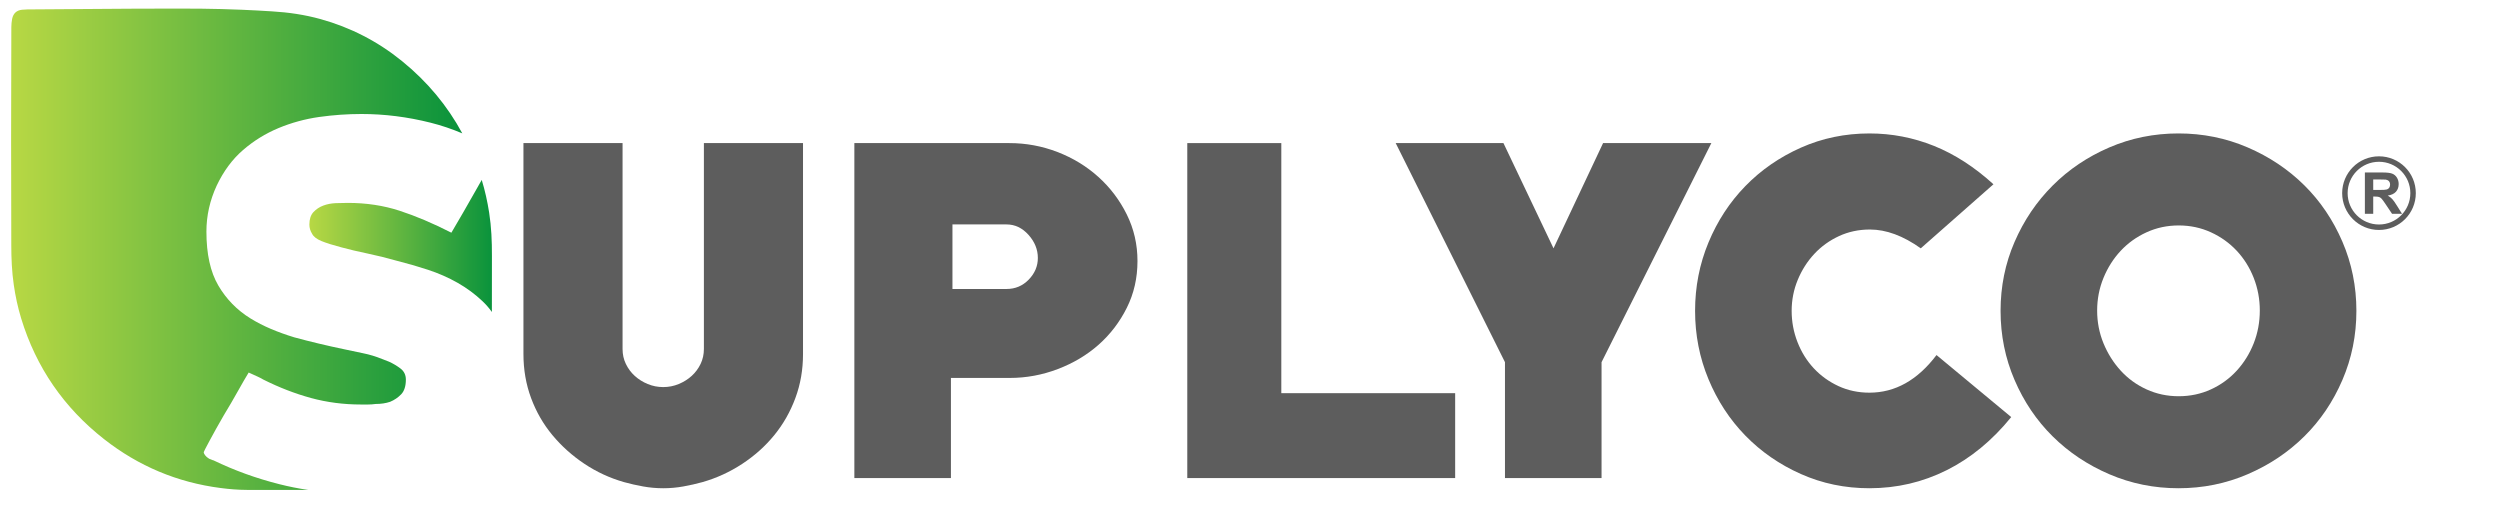
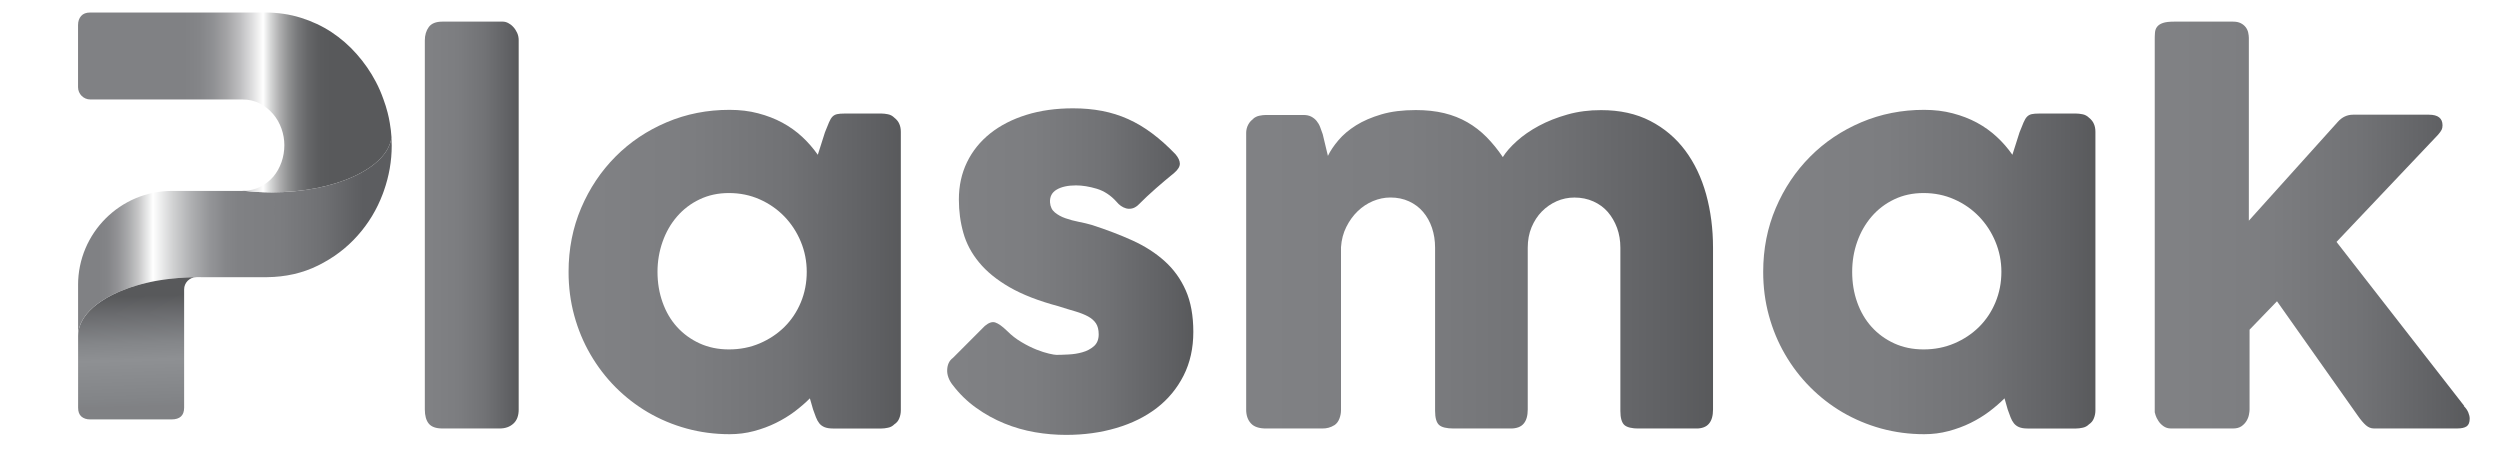
- <svg xmlns="http://www.w3.org/2000/svg" xmlns:xlink="http://www.w3.org/1999/xlink" version="1.1" id="Layer_1" x="0px" y="0px" width="583px" height="121px" viewBox="0 0 583 121" enable-background="new 0 0 583 121" xml:space="preserve">
+ <svg xmlns="http://www.w3.org/2000/svg" xmlns:xlink="http://www.w3.org/1999/xlink" version="1.1" id="Layer_1" x="0px" y="0px" width="115px" height="21px" viewBox="0 0 115 21" enable-background="new 0 0 115 21" xml:space="preserve">
  <g>
-     <g>
-       <defs>
-         <path id="SVGID_1_" d="M30.411,2.03C22.837,2.07,15.264,2.134,7.69,2.188c-0.845,0.005-1.702-0.01-2.542,0.081     C3.876,2.397,3.09,3.13,2.832,4.391C2.708,5.016,2.648,5.667,2.643,6.309C2.617,14.992,2.59,23.674,2.59,32.352     c-0.005,8.263,0.032,16.526,0.042,24.783c0.006,3.103,0.129,6.195,0.577,9.271c0.387,2.66,0.942,5.283,1.729,7.854     c3.49,11.42,9.965,20.807,19.348,28.16c8.005,6.275,17.076,10.09,27.182,11.387c2.02,0.265,4.051,0.433,6.081,0.438     c4.778,0.006,9.562,0.006,14.34,0.006c-2.264-0.324-4.514-0.771-6.755-1.342c-5.354-1.347-10.471-3.201-15.357-5.56     c-0.086,0-0.21-0.043-0.377-0.125c-0.172-0.086-0.383-0.172-0.636-0.252c-0.42-0.254-0.738-0.529-0.948-0.824     c-0.21-0.297-0.313-0.522-0.313-0.694c0-0.08,0.463-0.992,1.39-2.715c0.926-1.729,2.021-3.689,3.286-5.878     c1.18-1.938,2.273-3.813,3.286-5.629c1.013-1.809,1.854-3.264,2.525-4.356c0.927,0.42,1.622,0.738,2.085,0.947     c0.463,0.211,0.904,0.44,1.33,0.694c3.706,1.854,7.413,3.285,11.123,4.299c3.706,1.007,7.584,1.515,11.625,1.515h1.708     c0.551,0,1.115-0.039,1.708-0.123c1.267,0,2.403-0.168,3.41-0.508c1.013-0.42,1.874-1.015,2.597-1.773     c0.71-0.752,1.071-1.895,1.071-3.407c0-1.095-0.425-1.961-1.266-2.593c-0.84-0.635-1.729-1.157-2.65-1.577     c-0.593-0.252-1.142-0.464-1.647-0.636c-1.433-0.588-2.888-1.028-4.358-1.325c-1.475-0.298-2.967-0.607-4.486-0.947     c-2.02-0.42-4.003-0.863-5.94-1.33c-1.939-0.459-3.835-0.947-5.689-1.449c-1.938-0.592-3.75-1.244-5.435-1.961     c-1.687-0.715-3.285-1.535-4.8-2.467c-3.118-1.935-5.607-4.488-7.459-7.644c-1.854-3.161-2.78-7.354-2.78-12.579     c0-3.706,0.802-7.287,2.402-10.741c1.601-3.372,3.642-6.128,6.13-8.279c2.481-2.148,5.246-3.856,8.278-5.122     c3.033-1.26,6.194-2.122,9.479-2.591c3.286-0.458,6.572-0.695,9.858-0.695c5.392,0,10.763,0.679,16.115,2.026     c2.495,0.629,4.966,1.454,7.412,2.494c-3.483-6.443-8.16-12.071-14.053-16.85c-5.657-4.59-12.008-7.864-19.037-9.81     c-3.69-1.019-7.455-1.567-11.274-1.793c-2.354-0.139-4.708-0.291-7.062-0.377c-3.194-0.119-6.393-0.231-9.594-0.253     C44.677,2.006,42.563,2,40.449,2C37.102,2,33.754,2.015,30.411,2.03" />
-       </defs>
-       <clipPath id="SVGID_2_">
-         <use xlink:href="#SVGID_1_" overflow="visible" />
-       </clipPath>
-       <linearGradient id="SVGID_3_" gradientUnits="userSpaceOnUse" x1="-247.929" y1="483.113" x2="-247.024" y2="483.113" gradientTransform="matrix(116.2143 0 0 116.2143 28815.494 -56086.547)">
-         <stop offset="0" style="stop-color:#B8D844" />
-         <stop offset="1" style="stop-color:#0A933C" />
-       </linearGradient>
-       <rect x="2.584" y="2" clip-path="url(#SVGID_2_)" fill="url(#SVGID_3_)" width="105.225" height="112.25" />
-     </g>
+     <defs>
+       <path id="SVGID_1_" d="M12.486,8.849c-0.433,0-0.853-0.025-1.258-0.072c-0.029,0-0.058,0.005-0.087,0.005H7.92    c-2.389,0-4.329,1.938-4.329,4.329v2.342c0-0.093,0.008-0.186,0.028-0.274c0.003-0.023,0.009-0.046,0.016-0.068    c0.045-0.179,0.127-0.35,0.241-0.518c0.014-0.019,0.028-0.042,0.045-0.061c0.051-0.07,0.106-0.141,0.171-0.207    c0.014-0.016,0.028-0.029,0.043-0.045c0.189-0.192,0.421-0.37,0.694-0.531c0.026-0.018,0.056-0.033,0.084-0.051    c0.056-0.033,0.115-0.064,0.176-0.095c0.028-0.017,0.06-0.031,0.089-0.047c0.059-0.029,0.117-0.058,0.176-0.082    c0.007-0.005,0.012-0.007,0.018-0.009c0.052-0.024,0.108-0.049,0.164-0.071c0.114-0.048,0.232-0.093,0.353-0.135    c0.045-0.018,0.093-0.031,0.138-0.049c0.002,0,0.003,0,0.005,0c0.066-0.022,0.134-0.046,0.205-0.064    c0.019-0.008,0.038-0.013,0.058-0.018c0.063-0.018,0.125-0.037,0.19-0.053c0.079-0.021,0.157-0.042,0.239-0.06    c0.081-0.02,0.163-0.038,0.245-0.054c0.061-0.015,0.123-0.024,0.184-0.037c0.068-0.014,0.136-0.024,0.205-0.035    c0.059-0.01,0.117-0.019,0.176-0.027c0.06-0.009,0.119-0.018,0.178-0.024c0.072-0.011,0.145-0.02,0.217-0.024    c0.089-0.011,0.178-0.02,0.269-0.026c0.086-0.007,0.173-0.013,0.262-0.018c0.005-0.002,0.01-0.002,0.016-0.002    c0.077-0.005,0.154-0.009,0.232-0.011c0.023-0.001,0.044-0.003,0.066-0.001c0.082-0.006,0.165-0.006,0.25-0.006h0.005    c0.03-0.002,0.063-0.002,0.094-0.002c0.051,0,0.1,0.002,0.15,0.002h3.011c0.856-0.009,1.639-0.186,2.344-0.536    c0.706-0.348,1.311-0.803,1.813-1.367c0.505-0.563,0.895-1.206,1.167-1.929c0.018-0.045,0.032-0.093,0.049-0.136    c0.24-0.68,0.362-1.373,0.362-2.081c0-0.129-0.005-0.259-0.012-0.385C17.829,7.729,15.426,8.849,12.486,8.849" />
+     </defs>
+     <clipPath id="SVGID_2_">
+       <use xlink:href="#SVGID_1_" overflow="visible" />
+     </clipPath>
+     <linearGradient id="SVGID_3_" gradientUnits="userSpaceOnUse" x1="-358.791" y1="308.049" x2="-358.61" y2="308.049" gradientTransform="matrix(79.9961 0 0 -79.9961 28705.5 24653.625)">
+       <stop offset="0" style="stop-color:#808184" />
+       <stop offset="0.051" style="stop-color:#808184" />
+       <stop offset="0.08" style="stop-color:#848588" />
+       <stop offset="0.111" style="stop-color:#929295" />
+       <stop offset="0.143" style="stop-color:#A7A8AA" />
+       <stop offset="0.177" style="stop-color:#C6C6C7" />
+       <stop offset="0.21" style="stop-color:#ECEDED" />
+       <stop offset="0.224" style="stop-color:#FFFFFF" />
+       <stop offset="0.227" style="stop-color:#FDFDFD" />
+       <stop offset="0.289" style="stop-color:#D0D1D2" />
+       <stop offset="0.35" style="stop-color:#ADAEB0" />
+       <stop offset="0.406" style="stop-color:#949598" />
+       <stop offset="0.458" style="stop-color:#858689" />
+       <stop offset="0.499" style="stop-color:#808184" />
+       <stop offset="0.63" style="stop-color:#7C7D80" />
+       <stop offset="0.767" style="stop-color:#6F7073" />
+       <stop offset="0.897" style="stop-color:#5C5D60" />
+       <stop offset="1" style="stop-color:#5C5D60" />
+     </linearGradient>
+     <rect x="3.592" y="6.317" clip-path="url(#SVGID_2_)" fill="url(#SVGID_3_)" width="14.431" height="9.136" />
+   </g>
+   <linearGradient id="SVGID_4_" gradientUnits="userSpaceOnUse" x1="7.657" y1="4.713" x2="23.829" y2="4.713">
+     <stop offset="0" style="stop-color:#808184" />
+     <stop offset="0.051" style="stop-color:#808184" />
+     <stop offset="0.093" style="stop-color:#848588" />
+     <stop offset="0.132" style="stop-color:#8F9093" />
+     <stop offset="0.171" style="stop-color:#A3A3A5" />
+     <stop offset="0.209" style="stop-color:#BEBEC0" />
+     <stop offset="0.246" style="stop-color:#E0E0E1" />
+     <stop offset="0.275" style="stop-color:#FFFFFF" />
+     <stop offset="0.296" style="stop-color:#D6D7D7" />
+     <stop offset="0.321" style="stop-color:#B0B0B1" />
+     <stop offset="0.347" style="stop-color:#909192" />
+     <stop offset="0.374" style="stop-color:#77787A" />
+     <stop offset="0.402" style="stop-color:#666769" />
+     <stop offset="0.431" style="stop-color:#5B5C5E" />
+     <stop offset="0.467" style="stop-color:#58595B" />
+     <stop offset="1" style="stop-color:#58595B" />
+   </linearGradient>
+   <path fill="url(#SVGID_4_)" d="M18.009,6.317c-0.18,1.412-2.583,2.532-5.521,2.532c-0.435,0-0.856-0.025-1.26-0.07  c0.268-0.014,0.512-0.071,0.73-0.18c0.243-0.121,0.448-0.278,0.614-0.472c0.162-0.194,0.288-0.416,0.377-0.669  c0.087-0.25,0.131-0.512,0.131-0.781c0-0.252-0.043-0.503-0.131-0.756c-0.089-0.252-0.217-0.476-0.385-0.674  c-0.169-0.197-0.372-0.359-0.611-0.485c-0.24-0.126-0.509-0.187-0.811-0.187H4.151c-0.308,0-0.561-0.253-0.561-0.564V1.157  c0-0.176,0.047-0.315,0.142-0.422C3.824,0.63,3.96,0.576,4.147,0.576h8.051c0.582,0,1.129,0.081,1.637,0.24  c0.516,0.161,0.984,0.38,1.414,0.662c0.428,0.284,0.814,0.618,1.157,1.008c0.346,0.392,0.64,0.813,0.877,1.266  c0.142,0.266,0.259,0.54,0.358,0.822c0.073,0.198,0.138,0.401,0.19,0.609c0.042,0.159,0.073,0.317,0.1,0.476  C17.968,5.878,17.997,6.096,18.009,6.317z" />
+   <path fill="none" d="M18.009,6.317c-0.18,1.412-2.583,2.532-5.521,2.532c-0.435,0-0.856-0.025-1.26-0.07  c0.268-0.014,0.512-0.071,0.73-0.18c0.243-0.121,0.448-0.278,0.614-0.472c0.162-0.194,0.288-0.416,0.377-0.669  c0.087-0.25,0.131-0.512,0.131-0.781c0-0.252-0.043-0.503-0.131-0.756c-0.089-0.252-0.217-0.476-0.385-0.674  c-0.169-0.197-0.372-0.359-0.611-0.485c-0.24-0.126-0.509-0.187-0.811-0.187H4.151c-0.308,0-0.561-0.253-0.561-0.564V1.157  c0-0.176,0.047-0.315,0.142-0.422C3.824,0.63,3.96,0.576,4.147,0.576h8.051c0.582,0,1.129,0.081,1.637,0.24  c0.516,0.161,0.984,0.38,1.414,0.662c0.428,0.284,0.814,0.618,1.157,1.008c0.346,0.392,0.64,0.813,0.877,1.266  c0.142,0.266,0.259,0.54,0.358,0.822c0.073,0.198,0.138,0.401,0.19,0.609c0.042,0.159,0.073,0.317,0.1,0.476  C17.968,5.878,17.997,6.096,18.009,6.317z" />
+   <g>
+     <defs>
+       <path id="SVGID_5_" d="M8.776,12.757c-0.022-0.002-0.043,0-0.066,0.001c-0.079,0.002-0.155,0.007-0.232,0.011    c-0.005,0-0.01,0-0.016,0.002c-0.089,0.005-0.176,0.011-0.262,0.018c-0.091,0.007-0.18,0.016-0.269,0.026    c-0.072,0.005-0.145,0.014-0.217,0.024c-0.059,0.007-0.119,0.016-0.178,0.024c-0.059,0.009-0.117,0.018-0.176,0.027    c-0.068,0.011-0.136,0.021-0.205,0.035c-0.061,0.013-0.123,0.022-0.184,0.037c-0.082,0.016-0.164,0.034-0.245,0.054    c-0.082,0.018-0.161,0.039-0.239,0.06c-0.065,0.018-0.129,0.035-0.19,0.053c-0.02,0.005-0.039,0.01-0.058,0.018    c-0.07,0.019-0.138,0.042-0.205,0.064c-0.002,0-0.003,0-0.005,0c-0.045,0.018-0.093,0.031-0.138,0.049    c-0.121,0.042-0.239,0.087-0.353,0.135c-0.056,0.022-0.112,0.047-0.164,0.071c-0.005,0.002-0.01,0.004-0.018,0.009    c-0.061,0.026-0.117,0.054-0.176,0.082c-0.03,0.016-0.061,0.03-0.089,0.047c-0.061,0.032-0.119,0.063-0.176,0.095    c-0.028,0.018-0.056,0.033-0.084,0.051c-0.272,0.161-0.505,0.339-0.694,0.531c-0.016,0.016-0.03,0.029-0.043,0.045    c-0.065,0.066-0.121,0.137-0.171,0.207c-0.018,0.019-0.031,0.042-0.045,0.061c-0.114,0.168-0.196,0.339-0.241,0.518    c-0.007,0.022-0.012,0.045-0.016,0.068c-0.02,0.089-0.028,0.182-0.028,0.274v3.297c0,0.186,0.05,0.322,0.15,0.409    c0.104,0.089,0.236,0.133,0.406,0.133h3.741c0.386,0,0.58-0.18,0.58-0.542v-5.438c0-0.307,0.245-0.555,0.549-0.562    C8.937,12.753,8.857,12.753,8.776,12.757 M9.018,12.751c0.002,0,0.005,0,0.009,0C9.023,12.751,9.02,12.751,9.018,12.751" />
+     </defs>
+     <clipPath id="SVGID_6_">
+       <use xlink:href="#SVGID_5_" overflow="visible" />
+     </clipPath>
+     <linearGradient id="SVGID_7_" gradientUnits="userSpaceOnUse" x1="-362.307" y1="316.134" x2="-362.126" y2="316.134" gradientTransform="matrix(0.9216 30.1107 30.1107 -0.9216 -9178.859 11214.312)">
+       <stop offset="0" style="stop-color:#58595B" />
+       <stop offset="0.144" style="stop-color:#6A6B6E" />
+       <stop offset="0.392" style="stop-color:#848689" />
+       <stop offset="0.537" style="stop-color:#8E9093" />
+       <stop offset="0.876" style="stop-color:#828487" />
+       <stop offset="0.933" style="stop-color:#808184" />
+       <stop offset="1" style="stop-color:#808184" />
+     </linearGradient>
+     <polygon clip-path="url(#SVGID_6_)" fill="url(#SVGID_7_)" points="9.02,12.585 9.226,19.285 3.597,19.458 3.391,12.757  " />
  </g>
  <g>
-     <path fill="#5D5D5D" d="M187.264,82.563c0,3.638-0.592,7.054-1.778,10.254c-1.185,3.201-2.825,6.086-4.919,8.654   s-4.584,4.799-7.468,6.695c-2.886,1.896-5.985,3.32-9.305,4.268c-1.423,0.396-2.905,0.73-4.446,1.008   c-1.541,0.278-3.102,0.416-4.682,0.416c-1.582,0-3.142-0.139-4.683-0.416c-1.542-0.276-3.022-0.612-4.445-1.008   c-3.318-0.947-6.401-2.371-9.246-4.268c-2.846-1.896-5.334-4.127-7.469-6.695c-2.133-2.568-3.792-5.453-4.978-8.654   c-1.186-3.2-1.778-6.616-1.778-10.254V33.37h23.115v48.007c0,1.266,0.255,2.432,0.771,3.498c0.513,1.066,1.203,1.996,2.074,2.785   c0.868,0.791,1.876,1.422,3.022,1.896c1.145,0.475,2.351,0.711,3.616,0.711c1.263,0,2.469-0.236,3.614-0.711   c1.146-0.476,2.153-1.105,3.023-1.896c0.869-0.789,1.559-1.719,2.075-2.785c0.512-1.066,0.771-2.232,0.771-3.498V33.37h23.114   V82.563L187.264,82.563z" />
-     <path fill="#5D5D5D" d="M235.47,88.135h-13.713v23.352h-22.521V33.37h36.153c3.871,0,7.604,0.692,11.202,2.074   c3.595,1.384,6.775,3.319,9.542,5.809c2.765,2.489,4.979,5.414,6.637,8.771c1.66,3.36,2.49,6.974,2.49,10.846   c0,3.953-0.827,7.586-2.483,10.903c-1.655,3.32-3.842,6.185-6.561,8.597c-2.719,2.41-5.894,4.307-9.517,5.688   C243.073,87.443,239.33,88.135,235.47,88.135 M234.72,52.336h-12.607v15.055h12.607c2.043,0,3.771-0.73,5.186-2.193   s2.121-3.141,2.121-5.037c0-1.975-0.728-3.773-2.179-5.394C238.393,53.148,236.684,52.336,234.72,52.336" />
-     <polygon fill="#5D5D5D" points="276.874,111.486 276.874,33.37 298.803,33.37 298.803,91.689 339.343,91.689 339.343,111.486  " />
-     <polygon fill="#5D5D5D" points="373.482,84.459 373.482,111.486 350.959,111.486 350.959,84.459 325.475,33.37 350.604,33.37    362.28,57.908 373.838,33.37 399.086,33.37  " />
-     <path fill="#5D5D5D" d="M435.951,113.857c-5.69,0-11.021-1.107-15.99-3.32c-4.97-2.211-9.28-5.195-12.938-8.947   c-3.656-3.754-6.525-8.141-8.605-13.16c-2.084-5.016-3.125-10.33-3.125-15.943c0-5.608,1.041-10.922,3.125-15.941   c2.08-5.017,4.949-9.404,8.605-13.158c3.656-3.752,7.968-6.736,12.938-8.949c4.971-2.211,10.3-3.32,15.99-3.32   c5.215,0,10.232,0.969,15.054,2.904c4.818,1.938,9.442,4.919,13.868,8.95l-16.95,14.936c-4.11-2.924-8.061-4.386-11.854-4.386   c-2.606,0-5.019,0.514-7.229,1.541c-2.215,1.027-4.133,2.411-5.749,4.148c-1.621,1.74-2.904,3.756-3.854,6.045   c-0.949,2.295-1.423,4.703-1.423,7.23c0,2.529,0.452,4.961,1.362,7.291c0.909,2.332,2.174,4.367,3.793,6.104   c1.619,1.74,3.537,3.123,5.749,4.15s4.624,1.539,7.231,1.539c6.003,0,11.22-2.922,15.646-8.771l17.424,14.461   c-4.427,5.453-9.443,9.582-15.054,12.388C448.357,112.453,442.353,113.857,435.951,113.857" />
-     <path fill="#5D5D5D" d="M508.022,113.857c-5.689,0-11.064-1.088-16.121-3.263c-5.059-2.172-9.465-5.114-13.216-8.829   c-3.756-3.714-6.719-8.099-8.891-13.158c-2.176-5.056-3.261-10.431-3.261-16.121c0-5.689,1.085-11.041,3.261-16.062   c2.172-5.017,5.135-9.403,8.891-13.156c3.751-3.753,8.157-6.716,13.216-8.891c5.057-2.174,10.432-3.26,16.121-3.26   s11.063,1.086,16.121,3.26c5.057,2.174,9.462,5.118,13.216,8.831c3.753,3.716,6.717,8.101,8.89,13.158   c2.176,5.057,3.262,10.43,3.262,16.119c0,5.691-1.086,11.066-3.262,16.121c-2.173,5.062-5.137,9.445-8.89,13.158   c-3.754,3.715-8.159,6.658-13.216,8.83C519.085,112.77,513.712,113.857,508.022,113.857 M508.082,52.574   c-2.68,0-5.182,0.533-7.506,1.597c-2.324,1.063-4.335,2.502-6.026,4.312c-1.692,1.813-3.032,3.92-4.018,6.324   c-0.984,2.404-1.477,4.943-1.477,7.621c0,2.682,0.492,5.223,1.477,7.625c0.985,2.402,2.324,4.529,4.018,6.381   c1.691,1.854,3.702,3.312,6.026,4.373c2.324,1.063,4.826,1.594,7.506,1.594c2.678,0,5.178-0.53,7.503-1.594   c2.322-1.063,4.331-2.52,6.025-4.373c1.693-1.852,3.013-3.979,3.958-6.381c0.944-2.402,1.419-4.943,1.419-7.625   c0-2.678-0.475-5.217-1.419-7.621c-0.945-2.404-2.265-4.512-3.958-6.324c-1.693-1.81-3.703-3.25-6.025-4.312   C513.26,53.107,510.76,52.574,508.082,52.574" />
-     <path fill="#5D5D5D" d="M554.78,36.454c-4.742,0-8.587,3.844-8.587,8.586c0,4.745,3.845,8.588,8.587,8.588s8.587-3.843,8.587-8.588   C563.366,40.298,559.522,36.454,554.78,36.454 M554.78,52.353c-4.04,0-7.313-3.274-7.313-7.313c0-4.038,3.272-7.313,7.313-7.313   c4.039,0,7.313,3.274,7.313,7.313S558.819,52.353,554.78,52.353" />
-     <path fill="#5D5D5D" d="M551.49,49.858v-9.636h4.096c1.028,0,1.776,0.085,2.243,0.258c0.468,0.174,0.842,0.482,1.121,0.924   c0.28,0.443,0.421,0.949,0.421,1.52c0,0.722-0.213,1.32-0.637,1.791c-0.427,0.471-1.062,0.768-1.907,0.891   c0.421,0.245,0.77,0.514,1.042,0.809c0.274,0.293,0.644,0.814,1.107,1.564l1.177,1.88h-2.326l-1.407-2.097   c-0.499-0.75-0.842-1.221-1.024-1.416c-0.185-0.196-0.38-0.329-0.586-0.401c-0.206-0.072-0.532-0.108-0.979-0.108h-0.396v4.023   h-1.944V49.858z M553.436,44.297h1.439c0.935,0,1.518-0.04,1.748-0.119c0.233-0.079,0.415-0.214,0.547-0.407   c0.132-0.192,0.196-0.434,0.196-0.722c0-0.326-0.087-0.587-0.259-0.786c-0.174-0.199-0.419-0.325-0.733-0.378   c-0.157-0.021-0.632-0.033-1.421-0.033h-1.519L553.436,44.297L553.436,44.297z" />
+     <defs>
+       <path id="SVGID_8_" d="M20.349,0.995c-0.295,0-0.503,0.083-0.625,0.25c-0.121,0.166-0.182,0.372-0.182,0.613v16.977    c0,0.287,0.062,0.506,0.182,0.652c0.122,0.148,0.33,0.223,0.625,0.223h2.635c0.258,0,0.468-0.074,0.631-0.223    c0.163-0.146,0.245-0.365,0.245-0.652V1.858c0-0.129-0.024-0.246-0.074-0.353c-0.05-0.106-0.11-0.197-0.182-0.272    c-0.071-0.077-0.15-0.135-0.232-0.176c-0.083-0.042-0.164-0.062-0.239-0.062H20.349z" />
+     </defs>
+     <clipPath id="SVGID_9_">
+       <use xlink:href="#SVGID_8_" overflow="visible" />
+     </clipPath>
+     <linearGradient id="SVGID_10_" gradientUnits="userSpaceOnUse" x1="-354.919" y1="307.967" x2="-354.739" y2="307.967" gradientTransform="matrix(23.9379 0 0 -23.9379 8515.562 7382.422)">
+       <stop offset="0" style="stop-color:#808184" />
+       <stop offset="0.051" style="stop-color:#808184" />
+       <stop offset="0.354" style="stop-color:#7C7D80" />
+       <stop offset="0.642" style="stop-color:#717275" />
+       <stop offset="0.923" style="stop-color:#5E5F62" />
+       <stop offset="1" style="stop-color:#58595B" />
+     </linearGradient>
+     <rect x="19.541" y="0.995" clip-path="url(#SVGID_9_)" fill="url(#SVGID_10_)" width="4.318" height="18.715" />
  </g>
  <g>
-     <g>
-       <defs>
-         <path id="SVGID_4_" d="M110.697,44.849c-1.686,2.99-3.495,6.131-5.435,9.416c-4.299-2.193-8.322-3.895-12.071-5.118     c-3.75-1.222-7.772-1.831-12.07-1.831c-0.841,0-1.789,0.021-2.845,0.059c-1.05,0.044-2.021,0.237-2.903,0.572     c-0.89,0.333-1.644,0.84-2.279,1.513c-0.63,0.679-0.948,1.643-0.948,2.909c0,0.759,0.21,1.476,0.635,2.149     c0.334,0.674,1.072,1.244,2.208,1.708c1.139,0.463,2.679,0.946,4.617,1.454c1.853,0.501,3.896,0.991,6.129,1.448     c2.231,0.469,4.525,1.034,6.885,1.707c2.358,0.595,4.761,1.288,7.207,2.084c2.439,0.806,4.74,1.813,6.89,3.033     c2.148,1.223,4.083,2.655,5.812,4.299c0.809,0.765,1.536,1.601,2.177,2.504c0-4.362,0-8.729,0.01-13.098     c0.012-3.384-0.124-6.756-0.65-10.102c-0.404-2.574-0.965-5.112-1.725-7.6C111.78,42.936,111.231,43.901,110.697,44.849" />
-       </defs>
-       <clipPath id="SVGID_5_">
-         <use xlink:href="#SVGID_4_" overflow="visible" />
-       </clipPath>
-       <linearGradient id="SVGID_6_" gradientUnits="userSpaceOnUse" x1="-247.98" y1="487.697" x2="-247.075" y2="487.697" gradientTransform="matrix(47.018 0 0 47.018 11731.672 -22873.193)">
-         <stop offset="0" style="stop-color:#B8D844" />
-         <stop offset="1" style="stop-color:#0A933C" />
-       </linearGradient>
-       <rect x="72.146" y="41.957" clip-path="url(#SVGID_5_)" fill="url(#SVGID_6_)" width="42.581" height="30.799" />
-     </g>
+     <defs>
+       <path id="SVGID_11_" d="M32.183,15.796c-0.405-0.186-0.751-0.438-1.04-0.756c-0.289-0.318-0.509-0.695-0.664-1.131    c-0.156-0.436-0.234-0.902-0.234-1.404c0-0.484,0.079-0.946,0.234-1.386c0.155-0.439,0.375-0.825,0.664-1.159    c0.288-0.333,0.634-0.598,1.04-0.79c0.405-0.194,0.854-0.29,1.346-0.29c0.508,0,0.98,0.096,1.416,0.29    c0.435,0.192,0.814,0.457,1.138,0.79c0.321,0.334,0.573,0.72,0.755,1.159c0.182,0.439,0.272,0.901,0.272,1.386    c0,0.502-0.091,0.969-0.272,1.404s-0.434,0.813-0.755,1.131c-0.323,0.318-0.703,0.57-1.138,0.756s-0.907,0.277-1.416,0.277    C33.037,16.073,32.588,15.981,32.183,15.796 M30.666,5.625c-0.902,0.383-1.687,0.909-2.353,1.58    c-0.667,0.669-1.193,1.458-1.58,2.363c-0.386,0.907-0.579,1.886-0.579,2.938c0,0.699,0.086,1.367,0.261,2.006    c0.175,0.643,0.423,1.238,0.744,1.789c0.322,0.555,0.706,1.057,1.153,1.508c0.448,0.449,0.946,0.836,1.494,1.158    c0.549,0.32,1.14,0.57,1.774,0.744c0.631,0.174,1.293,0.262,1.982,0.262c0.386,0,0.76-0.047,1.12-0.143    c0.36-0.096,0.695-0.219,1.01-0.375c0.314-0.154,0.603-0.332,0.865-0.527c0.26-0.199,0.495-0.398,0.697-0.604l0.148,0.512    c0.045,0.129,0.089,0.25,0.131,0.357c0.042,0.109,0.093,0.203,0.154,0.279c0.06,0.076,0.14,0.135,0.238,0.176    c0.1,0.041,0.227,0.063,0.386,0.063h2.239c0.083,0,0.182-0.01,0.295-0.035c0.114-0.021,0.213-0.074,0.295-0.158    c0.107-0.068,0.184-0.162,0.228-0.279c0.047-0.117,0.07-0.238,0.07-0.367V6.063c0-0.136-0.023-0.258-0.07-0.363    c-0.044-0.106-0.121-0.201-0.228-0.285c-0.082-0.083-0.182-0.137-0.295-0.159c-0.113-0.023-0.211-0.033-0.295-0.033h-1.693    c-0.152,0-0.27,0.009-0.352,0.028c-0.084,0.019-0.154,0.057-0.211,0.114c-0.056,0.057-0.11,0.144-0.159,0.261    c-0.049,0.118-0.11,0.271-0.187,0.46l-0.329,1.034c-0.207-0.294-0.444-0.57-0.717-0.824c-0.272-0.253-0.578-0.471-0.914-0.653    c-0.337-0.182-0.709-0.325-1.115-0.431c-0.403-0.107-0.842-0.159-1.312-0.159C32.532,5.052,31.567,5.242,30.666,5.625" />
+     </defs>
+     <clipPath id="SVGID_12_">
+       <use xlink:href="#SVGID_11_" overflow="visible" />
+     </clipPath>
+     <linearGradient id="SVGID_13_" gradientUnits="userSpaceOnUse" x1="-360.353" y1="308.106" x2="-360.173" y2="308.106" gradientTransform="matrix(84.7271 0 0 -84.7271 30557.875 26117.438)">
+       <stop offset="0" style="stop-color:#808184" />
+       <stop offset="0.051" style="stop-color:#808184" />
+       <stop offset="0.354" style="stop-color:#7C7D80" />
+       <stop offset="0.642" style="stop-color:#717275" />
+       <stop offset="0.923" style="stop-color:#5E5F62" />
+       <stop offset="1" style="stop-color:#58595B" />
+     </linearGradient>
+     <rect x="26.155" y="5.052" clip-path="url(#SVGID_12_)" fill="url(#SVGID_13_)" width="15.284" height="14.92" />
+   </g>
+   <g>
+     <defs>
+       <path id="SVGID_14_" d="M47.211,5.284c-0.645,0.201-1.197,0.485-1.66,0.852c-0.461,0.368-0.818,0.809-1.068,1.324    c-0.25,0.515-0.375,1.088-0.375,1.716c0,0.538,0.068,1.05,0.206,1.535c0.136,0.485,0.375,0.938,0.722,1.357    c0.344,0.422,0.813,0.803,1.401,1.143c0.593,0.342,1.342,0.633,2.251,0.875c0.289,0.092,0.547,0.172,0.779,0.238    c0.229,0.068,0.425,0.146,0.584,0.232c0.161,0.088,0.281,0.195,0.363,0.318c0.084,0.127,0.126,0.295,0.126,0.508    c0,0.234-0.074,0.416-0.222,0.545c-0.147,0.127-0.323,0.221-0.528,0.277c-0.204,0.059-0.419,0.092-0.641,0.102    c-0.226,0.012-0.409,0.018-0.552,0.018c-0.06,0-0.175-0.018-0.341-0.057c-0.168-0.037-0.36-0.1-0.58-0.186    c-0.219-0.088-0.449-0.201-0.687-0.344c-0.237-0.139-0.461-0.311-0.664-0.516c-0.22-0.213-0.4-0.34-0.542-0.387    c-0.14-0.047-0.301,0.008-0.482,0.16l-1.464,1.467c-0.091,0.066-0.157,0.148-0.199,0.242s-0.064,0.199-0.068,0.313    c-0.005,0.113,0.014,0.229,0.056,0.346s0.105,0.23,0.188,0.336c0.318,0.418,0.68,0.771,1.091,1.063    c0.409,0.293,0.84,0.531,1.295,0.717c0.454,0.186,0.924,0.32,1.408,0.404c0.486,0.084,0.963,0.123,1.433,0.123    c0.825,0,1.595-0.105,2.312-0.318c0.716-0.211,1.335-0.518,1.857-0.918c0.522-0.402,0.933-0.898,1.234-1.49    c0.299-0.59,0.449-1.262,0.449-2.01c0-0.75-0.117-1.389-0.348-1.91c-0.231-0.523-0.554-0.973-0.972-1.348    c-0.416-0.374-0.909-0.69-1.477-0.948c-0.568-0.258-1.193-0.496-1.875-0.716c-0.182-0.052-0.381-0.102-0.596-0.142    c-0.217-0.042-0.421-0.098-0.615-0.166c-0.192-0.066-0.354-0.157-0.487-0.267c-0.133-0.108-0.207-0.262-0.222-0.46    c-0.016-0.264,0.087-0.461,0.306-0.59c0.22-0.129,0.516-0.194,0.888-0.194c0.295,0,0.614,0.053,0.955,0.154    c0.34,0.104,0.643,0.301,0.909,0.598c0.061,0.075,0.129,0.14,0.204,0.192s0.156,0.091,0.24,0.114    c0.082,0.022,0.169,0.024,0.262,0.005c0.089-0.017,0.18-0.066,0.271-0.142C52.624,9.16,52.903,8.9,53.17,8.666    c0.269-0.236,0.552-0.474,0.848-0.716c0.175-0.152,0.258-0.293,0.255-0.426s-0.07-0.274-0.199-0.427    c-0.356-0.37-0.713-0.691-1.073-0.96c-0.36-0.269-0.729-0.489-1.108-0.659c-0.379-0.17-0.776-0.295-1.194-0.375    c-0.417-0.08-0.863-0.12-1.34-0.12C48.571,4.983,47.854,5.083,47.211,5.284" />
+     </defs>
+     <clipPath id="SVGID_15_">
+       <use xlink:href="#SVGID_14_" overflow="visible" />
+     </clipPath>
+     <linearGradient id="SVGID_16_" gradientUnits="userSpaceOnUse" x1="-361.04" y1="308.143" x2="-360.859" y2="308.143" gradientTransform="matrix(62.7763 0 0 -62.7763 22708.281 19356.562)">
+       <stop offset="0" style="stop-color:#808184" />
+       <stop offset="0.051" style="stop-color:#808184" />
+       <stop offset="0.354" style="stop-color:#7C7D80" />
+       <stop offset="0.642" style="stop-color:#717275" />
+       <stop offset="0.923" style="stop-color:#5E5F62" />
+       <stop offset="1" style="stop-color:#58595B" />
+     </linearGradient>
+     <rect x="43.564" y="4.983" clip-path="url(#SVGID_15_)" fill="url(#SVGID_16_)" width="11.329" height="15.022" />
+   </g>
+   <g>
+     <defs>
+       <path id="SVGID_17_" d="M72.108,5.267c-0.486,0.136-0.925,0.31-1.319,0.521C70.396,6,70.057,6.234,69.773,6.491    c-0.285,0.256-0.5,0.502-0.643,0.736c-0.234-0.348-0.486-0.654-0.75-0.923c-0.266-0.268-0.56-0.495-0.881-0.68    c-0.321-0.185-0.678-0.326-1.067-0.42c-0.392-0.094-0.825-0.141-1.303-0.141c-0.605,0-1.134,0.065-1.585,0.198    c-0.45,0.133-0.838,0.3-1.165,0.504c-0.325,0.205-0.595,0.431-0.806,0.68c-0.212,0.249-0.376,0.491-0.489,0.726l-0.239-0.998    c-0.037-0.113-0.077-0.223-0.119-0.329c-0.04-0.106-0.096-0.2-0.164-0.283s-0.152-0.148-0.25-0.199    c-0.098-0.049-0.215-0.073-0.354-0.073h-1.714c-0.1,0-0.204,0.011-0.313,0.034c-0.11,0.022-0.215,0.076-0.313,0.159l0.068-0.034    c-0.113,0.068-0.203,0.162-0.267,0.284c-0.065,0.121-0.096,0.252-0.096,0.396v12.708c0,0.266,0.072,0.479,0.217,0.637    c0.143,0.16,0.377,0.238,0.704,0.238h2.567c0.113,0,0.215-0.01,0.301-0.035c0.087-0.021,0.18-0.063,0.279-0.123    c0.098-0.068,0.173-0.166,0.222-0.297c0.049-0.129,0.073-0.256,0.073-0.385v-7.501c0.023-0.342,0.104-0.652,0.245-0.932    c0.14-0.279,0.313-0.521,0.522-0.722c0.208-0.201,0.442-0.356,0.704-0.466c0.262-0.108,0.527-0.165,0.801-0.165    c0.319,0,0.604,0.06,0.857,0.177c0.255,0.117,0.471,0.279,0.648,0.487c0.179,0.21,0.314,0.455,0.409,0.734    c0.094,0.281,0.142,0.583,0.142,0.91v7.511c0,0.316,0.061,0.531,0.182,0.643c0.122,0.109,0.344,0.164,0.671,0.164h2.295h0.092    h0.238c0.272,0,0.472-0.074,0.596-0.223c0.126-0.146,0.188-0.365,0.188-0.652v-7.442c0-0.342,0.058-0.655,0.175-0.939    c0.119-0.281,0.276-0.526,0.472-0.725c0.198-0.201,0.425-0.358,0.684-0.474c0.257-0.112,0.529-0.169,0.817-0.169    c0.318,0,0.608,0.06,0.869,0.177c0.262,0.117,0.484,0.279,0.666,0.487c0.18,0.21,0.323,0.455,0.426,0.734    c0.102,0.281,0.152,0.583,0.152,0.91v7.511c0,0.316,0.062,0.531,0.182,0.643c0.122,0.109,0.346,0.164,0.671,0.164h2.625    c0.272,0,0.472-0.074,0.596-0.223c0.126-0.146,0.188-0.365,0.188-0.652v-7.442c0-0.871-0.106-1.691-0.317-2.458    c-0.214-0.769-0.533-1.438-0.961-2.014c-0.429-0.574-0.963-1.027-1.608-1.36c-0.643-0.333-1.397-0.498-2.261-0.498    C73.107,5.063,72.592,5.131,72.108,5.267" />
+     </defs>
+     <clipPath id="SVGID_18_">
+       <use xlink:href="#SVGID_17_" overflow="visible" />
+     </clipPath>
+     <linearGradient id="SVGID_19_" gradientUnits="userSpaceOnUse" x1="-362.018" y1="308.071" x2="-361.837" y2="308.071" gradientTransform="matrix(119.0585 0 0 -119.0585 43158.688 36690.812)">
+       <stop offset="0" style="stop-color:#808184" />
+       <stop offset="0.051" style="stop-color:#808184" />
+       <stop offset="0.354" style="stop-color:#7C7D80" />
+       <stop offset="0.642" style="stop-color:#717275" />
+       <stop offset="0.923" style="stop-color:#5E5F62" />
+       <stop offset="1" style="stop-color:#58595B" />
+     </linearGradient>
+     <rect x="57.324" y="5.063" clip-path="url(#SVGID_18_)" fill="url(#SVGID_19_)" width="21.477" height="14.647" />
+   </g>
+   <g>
+     <defs>
+       <path id="SVGID_20_" d="M87.135,15.796c-0.405-0.186-0.751-0.438-1.039-0.756c-0.287-0.318-0.509-0.695-0.664-1.131    c-0.156-0.436-0.232-0.902-0.232-1.404c0-0.484,0.076-0.946,0.232-1.386c0.155-0.439,0.377-0.825,0.664-1.159    c0.288-0.333,0.634-0.598,1.039-0.79c0.405-0.194,0.854-0.29,1.348-0.29c0.507,0,0.979,0.096,1.414,0.29    c0.437,0.192,0.814,0.457,1.138,0.79c0.321,0.334,0.573,0.72,0.755,1.159c0.182,0.439,0.274,0.901,0.274,1.386    c0,0.502-0.093,0.969-0.274,1.404s-0.434,0.813-0.755,1.131c-0.323,0.318-0.701,0.57-1.138,0.756    c-0.436,0.186-0.907,0.277-1.414,0.277C87.989,16.073,87.54,15.981,87.135,15.796 M85.618,5.625    c-0.899,0.383-1.685,0.909-2.351,1.58c-0.667,0.669-1.195,1.458-1.581,2.363c-0.387,0.907-0.579,1.886-0.579,2.938    c0,0.699,0.086,1.367,0.261,2.006c0.175,0.643,0.423,1.238,0.744,1.789c0.322,0.555,0.706,1.057,1.155,1.508    c0.446,0.449,0.944,0.836,1.492,1.158c0.551,0.32,1.142,0.57,1.772,0.744c0.635,0.174,1.295,0.262,1.983,0.262    c0.386,0,0.76-0.047,1.12-0.143s0.697-0.219,1.012-0.375c0.313-0.154,0.602-0.332,0.863-0.527    c0.261-0.199,0.493-0.398,0.699-0.604l0.146,0.512c0.046,0.129,0.091,0.25,0.131,0.357c0.042,0.109,0.093,0.203,0.154,0.279    s0.14,0.135,0.237,0.176c0.1,0.041,0.228,0.063,0.387,0.063h2.238c0.084,0,0.182-0.01,0.297-0.035    c0.112-0.021,0.212-0.074,0.296-0.158c0.104-0.068,0.182-0.162,0.225-0.279c0.048-0.117,0.07-0.238,0.07-0.367V6.063    c0-0.136-0.022-0.258-0.07-0.363c-0.043-0.106-0.12-0.201-0.225-0.285c-0.084-0.083-0.184-0.137-0.296-0.159    c-0.115-0.023-0.213-0.033-0.297-0.033h-1.691c-0.152,0-0.27,0.009-0.354,0.028c-0.082,0.019-0.153,0.057-0.209,0.114    c-0.058,0.057-0.11,0.144-0.161,0.261c-0.049,0.118-0.11,0.271-0.187,0.46l-0.329,1.034c-0.204-0.294-0.443-0.57-0.717-0.824    c-0.272-0.253-0.578-0.471-0.913-0.653c-0.338-0.182-0.71-0.325-1.115-0.431c-0.405-0.107-0.843-0.159-1.313-0.159    C87.486,5.052,86.52,5.242,85.618,5.625" />
+     </defs>
+     <clipPath id="SVGID_21_">
+       <use xlink:href="#SVGID_20_" overflow="visible" />
+     </clipPath>
+     <linearGradient id="SVGID_22_" gradientUnits="userSpaceOnUse" x1="-363.3" y1="308.106" x2="-363.12" y2="308.106" gradientTransform="matrix(84.7271 0 0 -84.7271 30862.5 26117.438)">
+       <stop offset="0" style="stop-color:#808184" />
+       <stop offset="0.051" style="stop-color:#808184" />
+       <stop offset="0.354" style="stop-color:#7C7D80" />
+       <stop offset="0.642" style="stop-color:#717275" />
+       <stop offset="0.923" style="stop-color:#5E5F62" />
+       <stop offset="1" style="stop-color:#58595B" />
+     </linearGradient>
+     <rect x="81.107" y="5.052" clip-path="url(#SVGID_21_)" fill="url(#SVGID_22_)" width="15.284" height="14.92" />
+   </g>
+   <g>
+     <defs>
+       <path id="SVGID_23_" d="M100.006,0.995c-0.221,0-0.392,0.02-0.513,0.062c-0.122,0.042-0.209,0.1-0.267,0.176    c-0.058,0.075-0.09,0.166-0.097,0.272c-0.009,0.106-0.012,0.224-0.012,0.353V18.96c0,0.016,0.014,0.061,0.04,0.143    c0.026,0.08,0.068,0.166,0.126,0.254c0.056,0.092,0.134,0.174,0.232,0.244c0.098,0.072,0.215,0.109,0.351,0.109h2.854    c0.159,0,0.287-0.035,0.387-0.102c0.098-0.068,0.175-0.15,0.232-0.244c0.058-0.096,0.095-0.193,0.113-0.291    c0.02-0.098,0.028-0.178,0.028-0.238v-3.67l1.262-1.307l3.715,5.262c0.137,0.197,0.263,0.344,0.376,0.443    c0.113,0.098,0.236,0.146,0.363,0.146h3.841c0.189,0,0.331-0.031,0.427-0.096c0.095-0.064,0.142-0.184,0.142-0.359    c0-0.084-0.021-0.176-0.063-0.277c-0.042-0.104-0.11-0.203-0.21-0.303h0.022l-5.875-7.546l4.671-4.93    c0.084-0.099,0.139-0.174,0.164-0.228c0.026-0.052,0.041-0.121,0.041-0.204c0-0.326-0.208-0.49-0.626-0.49h-3.488    c-0.272,0-0.509,0.11-0.704,0.331l-4.091,4.544V1.745c0-0.076-0.011-0.157-0.03-0.245c-0.017-0.086-0.056-0.169-0.111-0.244    c-0.058-0.076-0.133-0.139-0.229-0.188c-0.095-0.049-0.214-0.073-0.357-0.073H100.006z" />
+     </defs>
+     <clipPath id="SVGID_24_">
+       <use xlink:href="#SVGID_23_" overflow="visible" />
+     </clipPath>
+     <linearGradient id="SVGID_25_" gradientUnits="userSpaceOnUse" x1="-364.391" y1="307.99" x2="-364.211" y2="307.99" gradientTransform="matrix(80.3167 0 0 -80.3167 29365.812 24747.125)">
+       <stop offset="0" style="stop-color:#808184" />
+       <stop offset="0.051" style="stop-color:#808184" />
+       <stop offset="0.354" style="stop-color:#7C7D80" />
+       <stop offset="0.642" style="stop-color:#717275" />
+       <stop offset="0.923" style="stop-color:#5E5F62" />
+       <stop offset="1" style="stop-color:#58595B" />
+     </linearGradient>
+     <rect x="99.118" y="0.995" clip-path="url(#SVGID_24_)" fill="url(#SVGID_25_)" width="14.488" height="18.715" />
  </g>
</svg>
